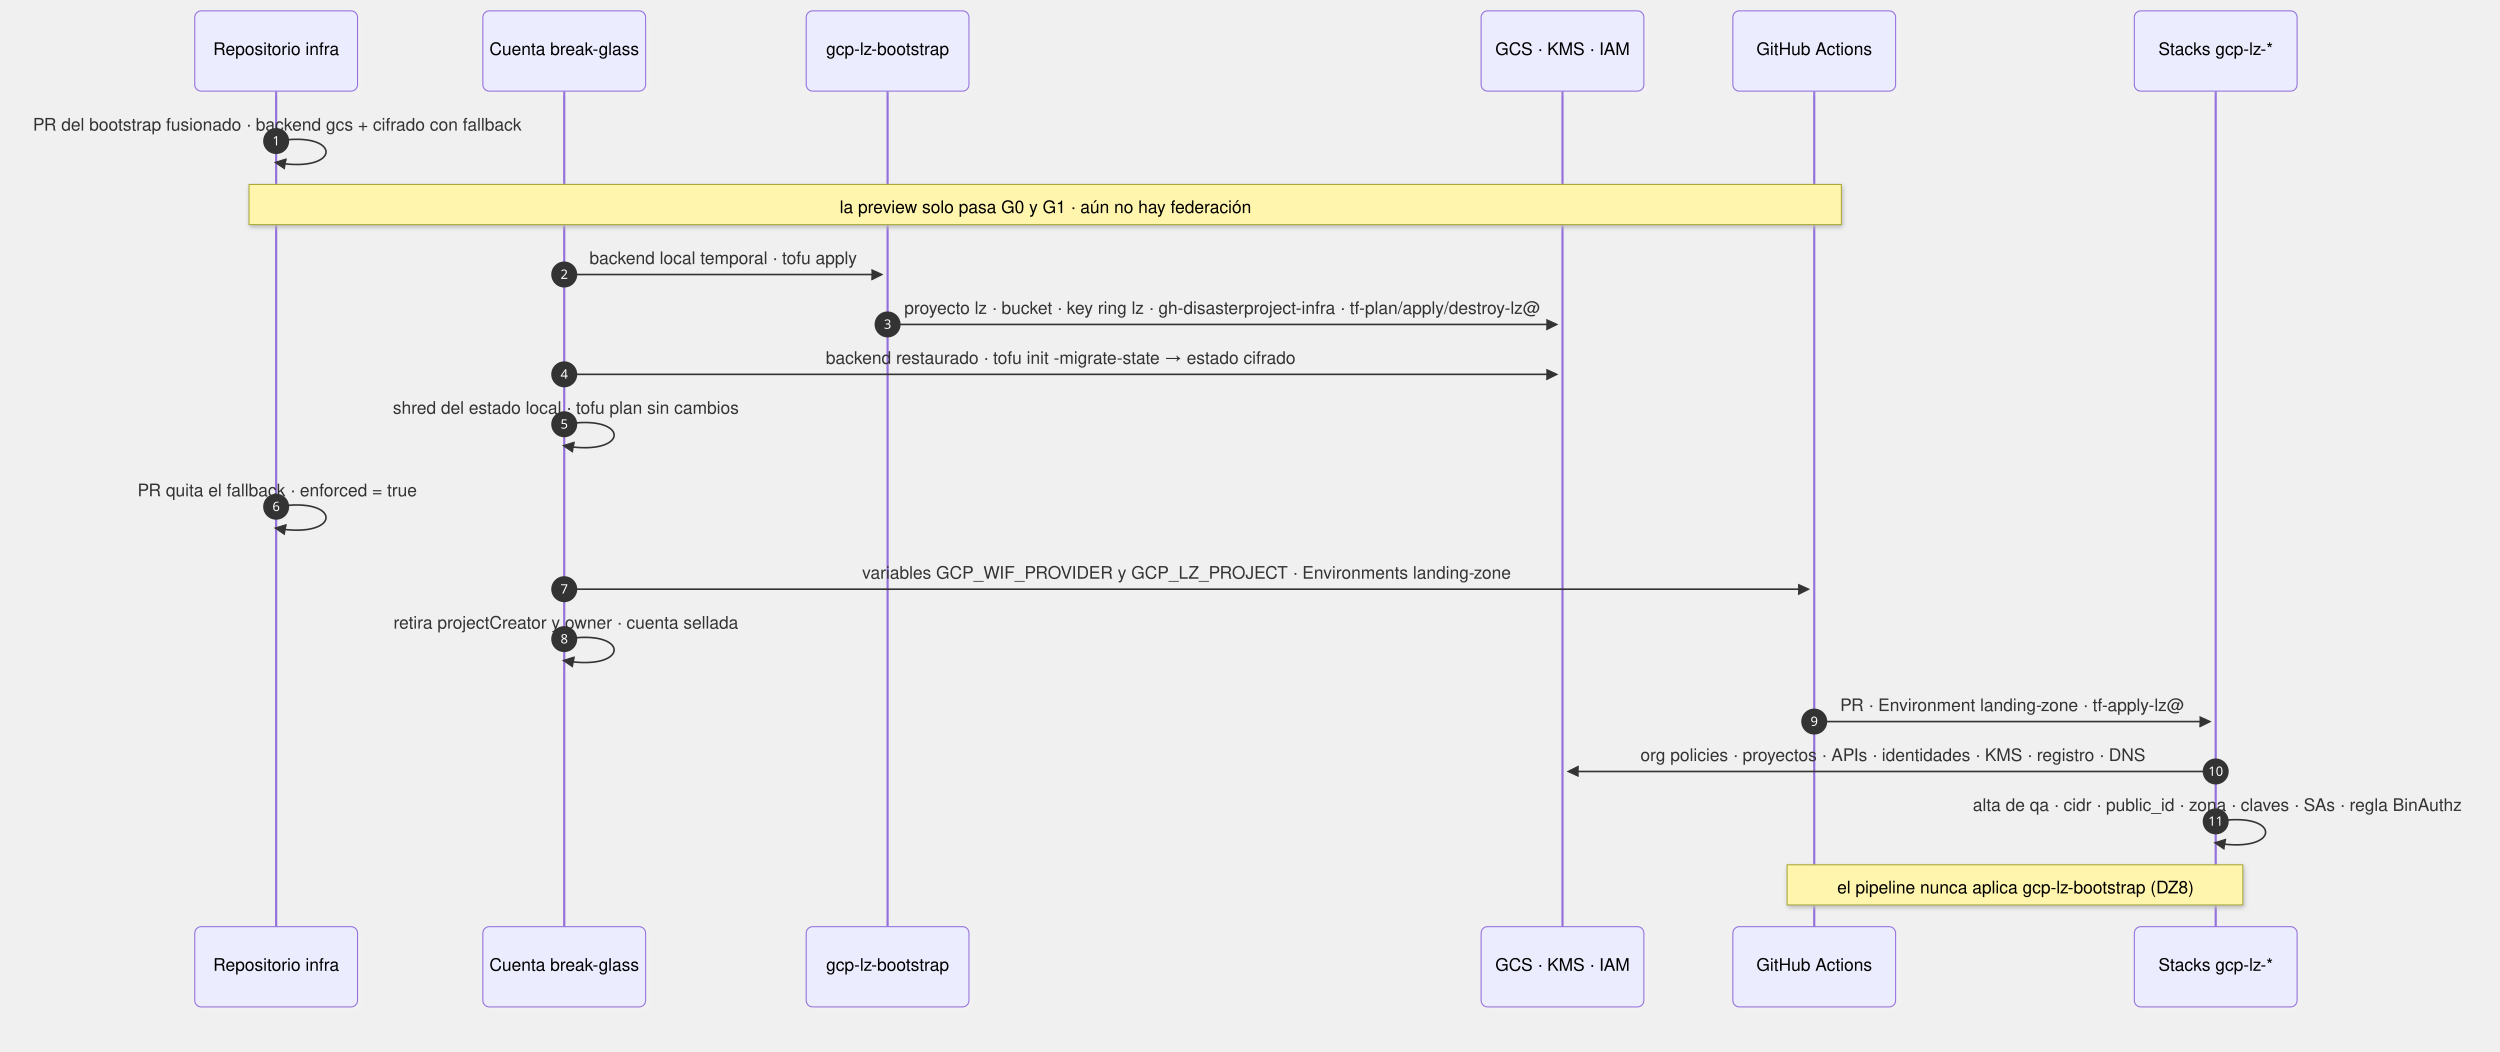
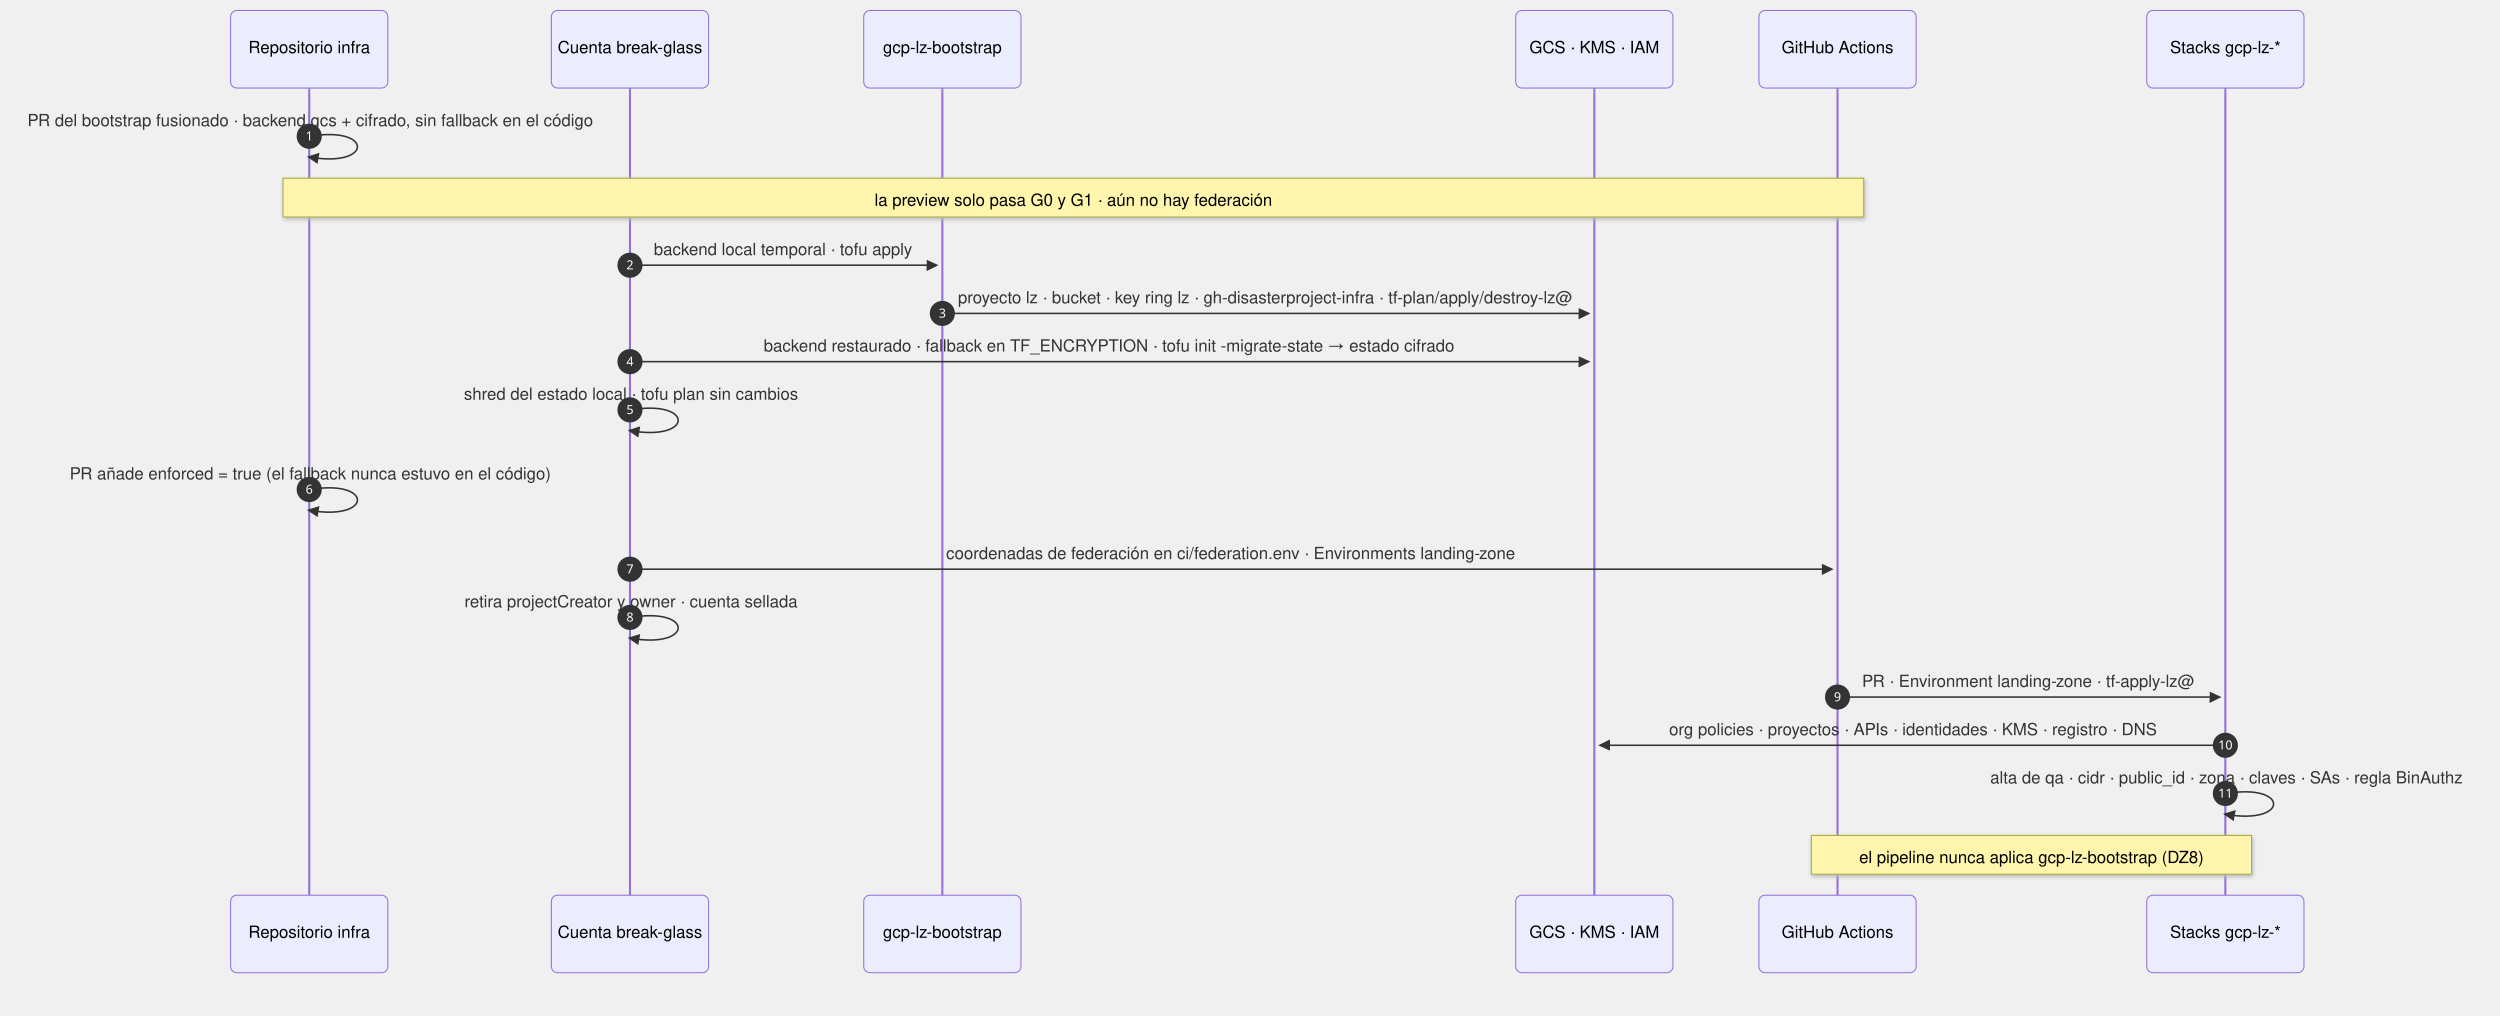
- <svg xmlns="http://www.w3.org/2000/svg" id="my-svg" width="100%" style="max-width: 2304px; background-color: white;" viewBox="-179.5 -10 2304 969" role="graphics-document document" aria-roledescription="sequence">
-   <g>
-     <rect x="1787.5" y="844" fill="#eaeaea" stroke="#666" width="150" height="74" name="L" rx="6" ry="6" class="actor actor-bottom" data-look="neo" filter="url(#my-svg-drop-shadow)" />
-     <text x="1862.5" y="881" dominant-baseline="central" alignment-baseline="central" class="actor actor-box" style="text-anchor: middle; font-size: 16px; font-weight: 400;">
-       <tspan x="1862.5" dy="0">Stacks gcp-lz-*</tspan>
-     </text>
-   </g>
-   <g>
-     <rect x="1417.5" y="844" fill="#eaeaea" stroke="#666" width="150" height="74" name="CI" rx="6" ry="6" class="actor actor-bottom" data-look="neo" filter="url(#my-svg-drop-shadow)" />
-     <text x="1492.5" y="881" dominant-baseline="central" alignment-baseline="central" class="actor actor-box" style="text-anchor: middle; font-size: 16px; font-weight: 400;">
-       <tspan x="1492.5" dy="0">GitHub Actions</tspan>
-     </text>
-   </g>
-   <g>
-     <rect x="1185.5" y="844" fill="#eaeaea" stroke="#666" width="150" height="74" name="G" rx="6" ry="6" class="actor actor-bottom" data-look="neo" filter="url(#my-svg-drop-shadow)" />
-     <text x="1260.5" y="881" dominant-baseline="central" alignment-baseline="central" class="actor actor-box" style="text-anchor: middle; font-size: 16px; font-weight: 400;">
-       <tspan x="1260.5" dy="0">GCS · KMS · IAM</tspan>
-     </text>
-   </g>
-   <g>
-     <rect x="563.5" y="844" fill="#eaeaea" stroke="#666" width="150" height="74" name="B" rx="6" ry="6" class="actor actor-bottom" data-look="neo" filter="url(#my-svg-drop-shadow)" />
-     <text x="638.5" y="881" dominant-baseline="central" alignment-baseline="central" class="actor actor-box" style="text-anchor: middle; font-size: 16px; font-weight: 400;">
-       <tspan x="638.5" dy="0">gcp-lz-bootstrap</tspan>
-     </text>
-   </g>
-   <g>
-     <rect x="265.5" y="844" fill="#eaeaea" stroke="#666" width="150" height="74" name="P" rx="6" ry="6" class="actor actor-bottom" data-look="neo" filter="url(#my-svg-drop-shadow)" />
-     <text x="340.5" y="881" dominant-baseline="central" alignment-baseline="central" class="actor actor-box" style="text-anchor: middle; font-size: 16px; font-weight: 400;">
-       <tspan x="340.5" dy="0">Cuenta break-glass</tspan>
+ <svg xmlns="http://www.w3.org/2000/svg" id="my-svg" width="100%" style="max-width: 2385px; background-color: white;" viewBox="-220 -10 2385 969" role="graphics-document document" aria-roledescription="sequence">
+   <g>
+     <rect x="1828" y="844" fill="#eaeaea" stroke="#666" width="150" height="74" name="L" rx="6" ry="6" class="actor actor-bottom" data-look="neo" filter="url(#my-svg-drop-shadow)" />
+     <text x="1903" y="881" dominant-baseline="central" alignment-baseline="central" class="actor actor-box" style="text-anchor: middle; font-size: 16px; font-weight: 400;">
+       <tspan x="1903" dy="0">Stacks gcp-lz-*</tspan>
+     </text>
+   </g>
+   <g>
+     <rect x="1458" y="844" fill="#eaeaea" stroke="#666" width="150" height="74" name="CI" rx="6" ry="6" class="actor actor-bottom" data-look="neo" filter="url(#my-svg-drop-shadow)" />
+     <text x="1533" y="881" dominant-baseline="central" alignment-baseline="central" class="actor actor-box" style="text-anchor: middle; font-size: 16px; font-weight: 400;">
+       <tspan x="1533" dy="0">GitHub Actions</tspan>
+     </text>
+   </g>
+   <g>
+     <rect x="1226" y="844" fill="#eaeaea" stroke="#666" width="150" height="74" name="G" rx="6" ry="6" class="actor actor-bottom" data-look="neo" filter="url(#my-svg-drop-shadow)" />
+     <text x="1301" y="881" dominant-baseline="central" alignment-baseline="central" class="actor actor-box" style="text-anchor: middle; font-size: 16px; font-weight: 400;">
+       <tspan x="1301" dy="0">GCS · KMS · IAM</tspan>
+     </text>
+   </g>
+   <g>
+     <rect x="604" y="844" fill="#eaeaea" stroke="#666" width="150" height="74" name="B" rx="6" ry="6" class="actor actor-bottom" data-look="neo" filter="url(#my-svg-drop-shadow)" />
+     <text x="679" y="881" dominant-baseline="central" alignment-baseline="central" class="actor actor-box" style="text-anchor: middle; font-size: 16px; font-weight: 400;">
+       <tspan x="679" dy="0">gcp-lz-bootstrap</tspan>
+     </text>
+   </g>
+   <g>
+     <rect x="306" y="844" fill="#eaeaea" stroke="#666" width="150" height="74" name="P" rx="6" ry="6" class="actor actor-bottom" data-look="neo" filter="url(#my-svg-drop-shadow)" />
+     <text x="381" y="881" dominant-baseline="central" alignment-baseline="central" class="actor actor-box" style="text-anchor: middle; font-size: 16px; font-weight: 400;">
+       <tspan x="381" dy="0">Cuenta break-glass</tspan>
    </text>
  </g>
  <g>
    <rect x="0" y="844" fill="#eaeaea" stroke="#666" width="150" height="74" name="R" rx="6" ry="6" class="actor actor-bottom" data-look="neo" filter="url(#my-svg-drop-shadow)" />
    <text x="75" y="881" dominant-baseline="central" alignment-baseline="central" class="actor actor-box" style="text-anchor: middle; font-size: 16px; font-weight: 400;">
      <tspan x="75" dy="0">Repositorio infra</tspan>
    </text>
  </g>
  <g>
-     <line id="actor5" x1="1862.5" y1="74" x2="1862.5" y2="844" class="actor-line 200" stroke-width="0.5px" stroke="#999" name="L" data-et="life-line" data-id="L" />
+     <line id="actor5" x1="1903" y1="74" x2="1903" y2="844" class="actor-line 200" stroke-width="0.5px" stroke="#999" name="L" data-et="life-line" data-id="L" />
    <g id="root-5" data-look="neo" data-et="participant" data-type="participant" data-id="L">
-       <rect x="1787.5" y="0" fill="#eaeaea" stroke="#666" width="150" height="74" name="L" rx="6" ry="6" class="actor actor-top" data-look="neo" filter="url(#my-svg-drop-shadow)" />
-       <text x="1862.5" y="37" dominant-baseline="central" alignment-baseline="central" class="actor actor-box" style="text-anchor: middle; font-size: 16px; font-weight: 400;">
-         <tspan x="1862.5" dy="0">Stacks gcp-lz-*</tspan>
-       </text>
-     </g>
-   </g>
-   <g>
-     <line id="actor4" x1="1492.5" y1="74" x2="1492.5" y2="844" class="actor-line 200" stroke-width="0.5px" stroke="#999" name="CI" data-et="life-line" data-id="CI" />
+       <rect x="1828" y="0" fill="#eaeaea" stroke="#666" width="150" height="74" name="L" rx="6" ry="6" class="actor actor-top" data-look="neo" filter="url(#my-svg-drop-shadow)" />
+       <text x="1903" y="37" dominant-baseline="central" alignment-baseline="central" class="actor actor-box" style="text-anchor: middle; font-size: 16px; font-weight: 400;">
+         <tspan x="1903" dy="0">Stacks gcp-lz-*</tspan>
+       </text>
+     </g>
+   </g>
+   <g>
+     <line id="actor4" x1="1533" y1="74" x2="1533" y2="844" class="actor-line 200" stroke-width="0.5px" stroke="#999" name="CI" data-et="life-line" data-id="CI" />
    <g id="root-4" data-look="neo" data-et="participant" data-type="participant" data-id="CI">
-       <rect x="1417.5" y="0" fill="#eaeaea" stroke="#666" width="150" height="74" name="CI" rx="6" ry="6" class="actor actor-top" data-look="neo" filter="url(#my-svg-drop-shadow)" />
-       <text x="1492.5" y="37" dominant-baseline="central" alignment-baseline="central" class="actor actor-box" style="text-anchor: middle; font-size: 16px; font-weight: 400;">
-         <tspan x="1492.5" dy="0">GitHub Actions</tspan>
-       </text>
-     </g>
-   </g>
-   <g>
-     <line id="actor3" x1="1260.5" y1="74" x2="1260.5" y2="844" class="actor-line 200" stroke-width="0.5px" stroke="#999" name="G" data-et="life-line" data-id="G" />
+       <rect x="1458" y="0" fill="#eaeaea" stroke="#666" width="150" height="74" name="CI" rx="6" ry="6" class="actor actor-top" data-look="neo" filter="url(#my-svg-drop-shadow)" />
+       <text x="1533" y="37" dominant-baseline="central" alignment-baseline="central" class="actor actor-box" style="text-anchor: middle; font-size: 16px; font-weight: 400;">
+         <tspan x="1533" dy="0">GitHub Actions</tspan>
+       </text>
+     </g>
+   </g>
+   <g>
+     <line id="actor3" x1="1301" y1="74" x2="1301" y2="844" class="actor-line 200" stroke-width="0.5px" stroke="#999" name="G" data-et="life-line" data-id="G" />
    <g id="root-3" data-look="neo" data-et="participant" data-type="participant" data-id="G">
-       <rect x="1185.5" y="0" fill="#eaeaea" stroke="#666" width="150" height="74" name="G" rx="6" ry="6" class="actor actor-top" data-look="neo" filter="url(#my-svg-drop-shadow)" />
-       <text x="1260.5" y="37" dominant-baseline="central" alignment-baseline="central" class="actor actor-box" style="text-anchor: middle; font-size: 16px; font-weight: 400;">
-         <tspan x="1260.5" dy="0">GCS · KMS · IAM</tspan>
-       </text>
-     </g>
-   </g>
-   <g>
-     <line id="actor2" x1="638.5" y1="74" x2="638.5" y2="844" class="actor-line 200" stroke-width="0.5px" stroke="#999" name="B" data-et="life-line" data-id="B" />
+       <rect x="1226" y="0" fill="#eaeaea" stroke="#666" width="150" height="74" name="G" rx="6" ry="6" class="actor actor-top" data-look="neo" filter="url(#my-svg-drop-shadow)" />
+       <text x="1301" y="37" dominant-baseline="central" alignment-baseline="central" class="actor actor-box" style="text-anchor: middle; font-size: 16px; font-weight: 400;">
+         <tspan x="1301" dy="0">GCS · KMS · IAM</tspan>
+       </text>
+     </g>
+   </g>
+   <g>
+     <line id="actor2" x1="679" y1="74" x2="679" y2="844" class="actor-line 200" stroke-width="0.5px" stroke="#999" name="B" data-et="life-line" data-id="B" />
    <g id="root-2" data-look="neo" data-et="participant" data-type="participant" data-id="B">
-       <rect x="563.5" y="0" fill="#eaeaea" stroke="#666" width="150" height="74" name="B" rx="6" ry="6" class="actor actor-top" data-look="neo" filter="url(#my-svg-drop-shadow)" />
-       <text x="638.5" y="37" dominant-baseline="central" alignment-baseline="central" class="actor actor-box" style="text-anchor: middle; font-size: 16px; font-weight: 400;">
-         <tspan x="638.5" dy="0">gcp-lz-bootstrap</tspan>
-       </text>
-     </g>
-   </g>
-   <g>
-     <line id="actor1" x1="340.5" y1="74" x2="340.5" y2="844" class="actor-line 200" stroke-width="0.5px" stroke="#999" name="P" data-et="life-line" data-id="P" />
+       <rect x="604" y="0" fill="#eaeaea" stroke="#666" width="150" height="74" name="B" rx="6" ry="6" class="actor actor-top" data-look="neo" filter="url(#my-svg-drop-shadow)" />
+       <text x="679" y="37" dominant-baseline="central" alignment-baseline="central" class="actor actor-box" style="text-anchor: middle; font-size: 16px; font-weight: 400;">
+         <tspan x="679" dy="0">gcp-lz-bootstrap</tspan>
+       </text>
+     </g>
+   </g>
+   <g>
+     <line id="actor1" x1="381" y1="74" x2="381" y2="844" class="actor-line 200" stroke-width="0.5px" stroke="#999" name="P" data-et="life-line" data-id="P" />
    <g id="root-1" data-look="neo" data-et="participant" data-type="participant" data-id="P">
-       <rect x="265.5" y="0" fill="#eaeaea" stroke="#666" width="150" height="74" name="P" rx="6" ry="6" class="actor actor-top" data-look="neo" filter="url(#my-svg-drop-shadow)" />
-       <text x="340.5" y="37" dominant-baseline="central" alignment-baseline="central" class="actor actor-box" style="text-anchor: middle; font-size: 16px; font-weight: 400;">
-         <tspan x="340.5" dy="0">Cuenta break-glass</tspan>
+       <rect x="306" y="0" fill="#eaeaea" stroke="#666" width="150" height="74" name="P" rx="6" ry="6" class="actor actor-top" data-look="neo" filter="url(#my-svg-drop-shadow)" />
+       <text x="381" y="37" dominant-baseline="central" alignment-baseline="central" class="actor actor-box" style="text-anchor: middle; font-size: 16px; font-weight: 400;">
+         <tspan x="381" dy="0">Cuenta break-glass</tspan>
      </text>
    </g>
  </g>
  <g>
    <line id="actor0" x1="75" y1="74" x2="75" y2="844" class="actor-line 200" stroke-width="0.5px" stroke="#999" name="R" data-et="life-line" data-id="R" />
    <g id="root-0" data-look="neo" data-et="participant" data-type="participant" data-id="R">
      <rect x="0" y="0" fill="#eaeaea" stroke="#666" width="150" height="74" name="R" rx="6" ry="6" class="actor actor-top" data-look="neo" filter="url(#my-svg-drop-shadow)" />
      <text x="75" y="37" dominant-baseline="central" alignment-baseline="central" class="actor actor-box" style="text-anchor: middle; font-size: 16px; font-weight: 400;">
        <tspan x="75" dy="0">Repositorio infra</tspan>
      </text>
    </g>
  </g>
  <style>#my-svg{font-family:Helvetica,Arial,sans-serif;font-size:16px;fill:#333;}@keyframes edge-animation-frame{from{stroke-dashoffset:0;}}@keyframes dash{to{stroke-dashoffset:0;}}#my-svg .edge-animation-slow{stroke-dasharray:9,5!important;stroke-dashoffset:900;animation:dash 50s linear infinite;stroke-linecap:round;}#my-svg .edge-animation-fast{stroke-dasharray:9,5!important;stroke-dashoffset:900;animation:dash 20s linear infinite;stroke-linecap:round;}#my-svg .error-icon{fill:#552222;}#my-svg .error-text{fill:#552222;stroke:#552222;}#my-svg .edge-thickness-normal{stroke-width:1px;}#my-svg .edge-thickness-thick{stroke-width:3.5px;}#my-svg .edge-pattern-solid{stroke-dasharray:0;}#my-svg .edge-thickness-invisible{stroke-width:0;fill:none;}#my-svg .edge-pattern-dashed{stroke-dasharray:3;}#my-svg .edge-pattern-dotted{stroke-dasharray:2;}#my-svg .marker{fill:#333333;stroke:#333333;}#my-svg .marker.cross{stroke:#333333;}#my-svg svg{font-family:Helvetica,Arial,sans-serif;font-size:16px;}#my-svg p{margin:0;}#my-svg .actor{stroke:#9370DB;fill:#ECECFF;stroke-width:1;}#my-svg rect.actor.outer-path[data-look="neo"]{filter:drop-shadow(1px 2px 2px rgba(185, 185, 185, 1));}#my-svg rect.note[data-look="neo"]{stroke:#aaaa33;fill:#fff5ad;filter:drop-shadow(1px 2px 2px rgba(185, 185, 185, 1));}#my-svg text.actor&gt;tspan{fill:black;stroke:none;}#my-svg .actor-line{stroke:#9370DB;}#my-svg .innerArc{stroke-width:1.5;stroke-dasharray:none;}#my-svg .messageLine0{stroke-width:1.5;stroke-dasharray:none;stroke:#333;}#my-svg .messageLine1{stroke-width:1.5;stroke-dasharray:2,2;stroke:#333;}#my-svg [id$="-arrowhead"] path{fill:#333;stroke:#333;}#my-svg .sequenceNumber{fill:white;}#my-svg [id$="-sequencenumber"]{fill:#333;}#my-svg [id$="-crosshead"] path{fill:#333;stroke:#333;}#my-svg .messageText{fill:#333;stroke:none;}#my-svg .labelBox{stroke:#9370DB;fill:#ECECFF;filter:drop-shadow(1px 2px 2px rgba(185, 185, 185, 1));}#my-svg .labelText,#my-svg .labelText&gt;tspan{fill:black;stroke:none;}#my-svg .loopText,#my-svg .loopText&gt;tspan{fill:black;stroke:none;}#my-svg .sectionTitle,#my-svg .sectionTitle&gt;tspan{fill:black;stroke:none;}#my-svg .loopLine{stroke-width:2px;stroke-dasharray:2,2;stroke:#9370DB;fill:#9370DB;}#my-svg .note{stroke:#aaaa33;fill:#fff5ad;}#my-svg .noteText,#my-svg .noteText&gt;tspan{fill:black;stroke:none;}#my-svg .activation0{fill:#f4f4f4;stroke:#666;}#my-svg .activation1{fill:#f4f4f4;stroke:#666;}#my-svg .activation2{fill:#f4f4f4;stroke:#666;}#my-svg .actorPopupMenu{position:absolute;}#my-svg .actorPopupMenuPanel{position:absolute;fill:#ECECFF;box-shadow:0px 8px 16px 0px rgba(0,0,0,0.2);filter:drop-shadow(3px 5px 2px rgb(0 0 0 / 0.4));}#my-svg .actor-man circle,#my-svg line{fill:#ECECFF;stroke-width:2px;}#my-svg g rect.rect{filter:drop-shadow(1px 2px 2px rgba(185, 185, 185, 1));stroke:#9370DB;}#my-svg .node .neo-node{stroke:#9370DB;}#my-svg [data-look="neo"].node rect,#my-svg [data-look="neo"].cluster rect,#my-svg [data-look="neo"].node polygon{stroke:#9370DB;filter:drop-shadow(1px 2px 2px rgba(185, 185, 185, 1));}#my-svg [data-look="neo"].swimlane.cluster rect{filter:none;}#my-svg [data-look="neo"].node path{stroke:#9370DB;stroke-width:1px;}#my-svg [data-look="neo"].node .outer-path{filter:drop-shadow(1px 2px 2px rgba(185, 185, 185, 1));}#my-svg [data-look="neo"].node .neo-line path{stroke:#9370DB;filter:none;}#my-svg [data-look="neo"].node circle{stroke:#9370DB;filter:drop-shadow(1px 2px 2px rgba(185, 185, 185, 1));}#my-svg [data-look="neo"].node circle .state-start{fill:#000000;}#my-svg [data-look="neo"].icon-shape .icon{fill:#9370DB;filter:drop-shadow(1px 2px 2px rgba(185, 185, 185, 1));}#my-svg [data-look="neo"].icon-shape .icon-neo path{stroke:#9370DB;filter:drop-shadow(1px 2px 2px rgba(185, 185, 185, 1));}#my-svg :root{--mermaid-font-family:"trebuchet ms",verdana,arial,sans-serif;}</style>
  <g />
  <defs>
    <symbol id="my-svg-computer" width="24" height="24">
      <path transform="scale(.5)" d="M2 2v13h20v-13h-20zm18 11h-16v-9h16v9zm-10.228 6l.466-1h3.524l.467 1h-4.457zm14.228 3h-24l2-6h2.104l-1.33 4h18.45l-1.297-4h2.073l2 6zm-5-10h-14v-7h14v7z" />
    </symbol>
  </defs>
  <defs>
    <symbol id="my-svg-database" fill-rule="evenodd" clip-rule="evenodd">
      <path transform="scale(.5)" d="M12.258.001l.256.004.255.005.253.008.251.01.249.012.247.015.246.016.242.019.241.02.239.023.236.024.233.027.231.028.229.031.225.032.223.034.22.036.217.038.214.04.211.041.208.043.205.045.201.046.198.048.194.05.191.051.187.053.183.054.18.056.175.057.172.059.168.06.163.061.16.063.155.064.15.066.074.033.073.033.071.034.07.034.069.035.068.035.067.035.066.035.064.036.064.036.062.036.06.036.06.037.058.037.058.037.055.038.055.038.053.038.052.038.051.039.05.039.048.039.047.039.045.04.044.04.043.04.041.04.04.041.039.041.037.041.036.041.034.041.033.042.032.042.03.042.029.042.027.042.026.043.024.043.023.043.021.043.02.043.018.044.017.043.015.044.013.044.012.044.011.045.009.044.007.045.006.045.004.045.002.045.001.045v17l-.001.045-.002.045-.004.045-.006.045-.007.045-.009.044-.011.045-.012.044-.013.044-.015.044-.017.043-.018.044-.02.043-.021.043-.023.043-.024.043-.026.043-.027.042-.029.042-.03.042-.032.042-.033.042-.034.041-.036.041-.037.041-.039.041-.04.041-.041.04-.043.04-.044.04-.045.04-.047.039-.048.039-.05.039-.051.039-.052.038-.053.038-.055.038-.055.038-.058.037-.058.037-.06.037-.06.036-.062.036-.064.036-.064.036-.066.035-.067.035-.068.035-.069.035-.07.034-.071.034-.073.033-.074.033-.15.066-.155.064-.16.063-.163.061-.168.06-.172.059-.175.057-.18.056-.183.054-.187.053-.191.051-.194.05-.198.048-.201.046-.205.045-.208.043-.211.041-.214.04-.217.038-.22.036-.223.034-.225.032-.229.031-.231.028-.233.027-.236.024-.239.023-.241.02-.242.019-.246.016-.247.015-.249.012-.251.01-.253.008-.255.005-.256.004-.258.001-.258-.001-.256-.004-.255-.005-.253-.008-.251-.01-.249-.012-.247-.015-.245-.016-.243-.019-.241-.02-.238-.023-.236-.024-.234-.027-.231-.028-.228-.031-.226-.032-.223-.034-.22-.036-.217-.038-.214-.04-.211-.041-.208-.043-.204-.045-.201-.046-.198-.048-.195-.05-.19-.051-.187-.053-.184-.054-.179-.056-.176-.057-.172-.059-.167-.06-.164-.061-.159-.063-.155-.064-.151-.066-.074-.033-.072-.033-.072-.034-.07-.034-.069-.035-.068-.035-.067-.035-.066-.035-.064-.036-.063-.036-.062-.036-.061-.036-.06-.037-.058-.037-.057-.037-.056-.038-.055-.038-.053-.038-.052-.038-.051-.039-.049-.039-.049-.039-.046-.039-.046-.04-.044-.04-.043-.04-.041-.04-.04-.041-.039-.041-.037-.041-.036-.041-.034-.041-.033-.042-.032-.042-.03-.042-.029-.042-.027-.042-.026-.043-.024-.043-.023-.043-.021-.043-.02-.043-.018-.044-.017-.043-.015-.044-.013-.044-.012-.044-.011-.045-.009-.044-.007-.045-.006-.045-.004-.045-.002-.045-.001-.045v-17l.001-.045.002-.045.004-.045.006-.045.007-.045.009-.044.011-.045.012-.044.013-.044.015-.044.017-.043.018-.044.02-.043.021-.043.023-.043.024-.043.026-.043.027-.042.029-.042.03-.042.032-.042.033-.042.034-.041.036-.041.037-.041.039-.041.04-.041.041-.04.043-.04.044-.04.046-.04.046-.039.049-.039.049-.039.051-.039.052-.038.053-.038.055-.038.056-.038.057-.037.058-.037.06-.037.061-.036.062-.036.063-.036.064-.036.066-.035.067-.035.068-.035.069-.035.07-.034.072-.034.072-.033.074-.033.151-.066.155-.064.159-.063.164-.061.167-.06.172-.059.176-.057.179-.056.184-.054.187-.053.19-.051.195-.05.198-.048.201-.046.204-.045.208-.043.211-.041.214-.04.217-.038.22-.036.223-.034.226-.032.228-.031.231-.028.234-.027.236-.024.238-.023.241-.02.243-.019.245-.016.247-.015.249-.012.251-.01.253-.008.255-.005.256-.004.258-.001.258.001zm-9.258 20.499v.01l.001.021.003.021.004.022.005.021.006.022.007.022.009.023.01.022.011.023.012.023.013.023.015.023.016.024.017.023.018.024.019.024.021.024.022.025.023.024.024.025.052.049.056.05.061.051.066.051.07.051.075.051.079.052.084.052.088.052.092.052.097.052.102.051.105.052.11.052.114.051.119.051.123.051.127.05.131.05.135.05.139.048.144.049.147.047.152.047.155.047.16.045.163.045.167.043.171.043.176.041.178.041.183.039.187.039.19.037.194.035.197.035.202.033.204.031.209.03.212.029.216.027.219.025.222.024.226.021.23.02.233.018.236.016.24.015.243.012.246.01.249.008.253.005.256.004.259.001.26-.001.257-.004.254-.005.25-.008.247-.011.244-.012.241-.014.237-.016.233-.018.231-.021.226-.021.224-.024.22-.026.216-.027.212-.028.21-.031.205-.031.202-.034.198-.034.194-.036.191-.037.187-.039.183-.04.179-.04.175-.042.172-.043.168-.044.163-.045.16-.046.155-.046.152-.047.148-.048.143-.049.139-.049.136-.05.131-.05.126-.05.123-.051.118-.052.114-.051.11-.052.106-.052.101-.052.096-.052.092-.052.088-.053.083-.051.079-.052.074-.052.07-.051.065-.051.06-.051.056-.05.051-.05.023-.024.023-.025.021-.024.02-.024.019-.024.018-.024.017-.024.015-.023.014-.024.013-.023.012-.023.01-.023.01-.022.008-.022.006-.022.006-.022.004-.022.004-.021.001-.021.001-.021v-4.127l-.077.055-.08.053-.083.054-.085.053-.087.052-.09.052-.093.051-.095.05-.097.05-.1.049-.102.049-.105.048-.106.047-.109.047-.111.046-.114.045-.115.045-.118.044-.12.043-.122.042-.124.042-.126.041-.128.04-.13.04-.132.038-.134.038-.135.037-.138.037-.139.035-.142.035-.143.034-.144.033-.147.032-.148.031-.15.03-.151.03-.153.029-.154.027-.156.027-.158.026-.159.025-.161.024-.162.023-.163.022-.165.021-.166.02-.167.019-.169.018-.169.017-.171.016-.173.015-.173.014-.175.013-.175.012-.177.011-.178.01-.179.008-.179.008-.181.006-.182.005-.182.004-.184.003-.184.002h-.37l-.184-.002-.184-.003-.182-.004-.182-.005-.181-.006-.179-.008-.179-.008-.178-.01-.176-.011-.176-.012-.175-.013-.173-.014-.172-.015-.171-.016-.17-.017-.169-.018-.167-.019-.166-.02-.165-.021-.163-.022-.162-.023-.161-.024-.159-.025-.157-.026-.156-.027-.155-.027-.153-.029-.151-.03-.15-.03-.148-.031-.146-.032-.145-.033-.143-.034-.141-.035-.14-.035-.137-.037-.136-.037-.134-.038-.132-.038-.13-.04-.128-.04-.126-.041-.124-.042-.122-.042-.12-.044-.117-.043-.116-.045-.113-.045-.112-.046-.109-.047-.106-.047-.105-.048-.102-.049-.1-.049-.097-.05-.095-.05-.093-.052-.09-.051-.087-.052-.085-.053-.083-.054-.08-.054-.077-.054v4.127zm0-5.654v.011l.001.021.003.021.004.021.005.022.006.022.007.022.009.022.01.022.011.023.012.023.013.023.015.024.016.023.017.024.018.024.019.024.021.024.022.024.023.025.024.024.052.05.056.05.061.05.066.051.07.051.075.052.079.051.084.052.088.052.092.052.097.052.102.052.105.052.11.051.114.051.119.052.123.05.127.051.131.05.135.049.139.049.144.048.147.048.152.047.155.046.16.045.163.045.167.044.171.042.176.042.178.04.183.04.187.038.19.037.194.036.197.034.202.033.204.032.209.03.212.028.216.027.219.025.222.024.226.022.23.02.233.018.236.016.24.014.243.012.246.01.249.008.253.006.256.003.259.001.26-.001.257-.003.254-.006.25-.008.247-.01.244-.012.241-.015.237-.016.233-.018.231-.02.226-.022.224-.024.22-.025.216-.027.212-.029.21-.03.205-.032.202-.033.198-.035.194-.036.191-.037.187-.039.183-.039.179-.041.175-.042.172-.043.168-.044.163-.045.16-.045.155-.047.152-.047.148-.048.143-.048.139-.05.136-.049.131-.05.126-.051.123-.051.118-.051.114-.052.11-.052.106-.052.101-.052.096-.052.092-.052.088-.052.083-.052.079-.052.074-.051.07-.052.065-.051.06-.05.056-.051.051-.049.023-.025.023-.024.021-.025.02-.024.019-.024.018-.024.017-.024.015-.023.014-.023.013-.024.012-.022.01-.023.01-.023.008-.022.006-.022.006-.022.004-.021.004-.022.001-.021.001-.021v-4.139l-.077.054-.08.054-.083.054-.085.052-.087.053-.09.051-.093.051-.095.051-.097.05-.1.049-.102.049-.105.048-.106.047-.109.047-.111.046-.114.045-.115.044-.118.044-.12.044-.122.042-.124.042-.126.041-.128.04-.13.039-.132.039-.134.038-.135.037-.138.036-.139.036-.142.035-.143.033-.144.033-.147.033-.148.031-.15.03-.151.03-.153.028-.154.028-.156.027-.158.026-.159.025-.161.024-.162.023-.163.022-.165.021-.166.02-.167.019-.169.018-.169.017-.171.016-.173.015-.173.014-.175.013-.175.012-.177.011-.178.009-.179.009-.179.007-.181.007-.182.005-.182.004-.184.003-.184.002h-.37l-.184-.002-.184-.003-.182-.004-.182-.005-.181-.007-.179-.007-.179-.009-.178-.009-.176-.011-.176-.012-.175-.013-.173-.014-.172-.015-.171-.016-.17-.017-.169-.018-.167-.019-.166-.02-.165-.021-.163-.022-.162-.023-.161-.024-.159-.025-.157-.026-.156-.027-.155-.028-.153-.028-.151-.03-.15-.03-.148-.031-.146-.033-.145-.033-.143-.033-.141-.035-.14-.036-.137-.036-.136-.037-.134-.038-.132-.039-.13-.039-.128-.04-.126-.041-.124-.042-.122-.043-.12-.043-.117-.044-.116-.044-.113-.046-.112-.046-.109-.046-.106-.047-.105-.048-.102-.049-.1-.049-.097-.05-.095-.051-.093-.051-.09-.051-.087-.053-.085-.052-.083-.054-.08-.054-.077-.054v4.139zm0-5.666v.011l.001.02.003.022.004.021.005.022.006.021.007.022.009.023.01.022.011.023.012.023.013.023.015.023.016.024.017.024.018.023.019.024.021.025.022.024.023.024.024.025.052.05.056.05.061.05.066.051.07.051.075.052.079.051.084.052.088.052.092.052.097.052.102.052.105.051.11.052.114.051.119.051.123.051.127.05.131.05.135.05.139.049.144.048.147.048.152.047.155.046.16.045.163.045.167.043.171.043.176.042.178.04.183.04.187.038.19.037.194.036.197.034.202.033.204.032.209.03.212.028.216.027.219.025.222.024.226.021.23.02.233.018.236.017.24.014.243.012.246.01.249.008.253.006.256.003.259.001.26-.001.257-.003.254-.006.25-.008.247-.01.244-.013.241-.014.237-.016.233-.018.231-.02.226-.022.224-.024.22-.025.216-.027.212-.029.21-.03.205-.032.202-.033.198-.035.194-.036.191-.037.187-.039.183-.039.179-.041.175-.042.172-.043.168-.044.163-.045.16-.045.155-.047.152-.047.148-.048.143-.049.139-.049.136-.049.131-.051.126-.05.123-.051.118-.052.114-.051.11-.052.106-.052.101-.052.096-.052.092-.052.088-.052.083-.052.079-.052.074-.052.07-.051.065-.051.06-.051.056-.05.051-.049.023-.025.023-.025.021-.024.02-.024.019-.024.018-.024.017-.024.015-.023.014-.024.013-.023.012-.023.01-.022.01-.023.008-.022.006-.022.006-.022.004-.022.004-.021.001-.021.001-.021v-4.153l-.077.054-.08.054-.083.053-.085.053-.087.053-.09.051-.093.051-.095.051-.097.05-.1.049-.102.048-.105.048-.106.048-.109.046-.111.046-.114.046-.115.044-.118.044-.12.043-.122.043-.124.042-.126.041-.128.04-.13.039-.132.039-.134.038-.135.037-.138.036-.139.036-.142.034-.143.034-.144.033-.147.032-.148.032-.15.03-.151.03-.153.028-.154.028-.156.027-.158.026-.159.024-.161.024-.162.023-.163.023-.165.021-.166.02-.167.019-.169.018-.169.017-.171.016-.173.015-.173.014-.175.013-.175.012-.177.01-.178.01-.179.009-.179.007-.181.006-.182.006-.182.004-.184.003-.184.001-.185.001-.185-.001-.184-.001-.184-.003-.182-.004-.182-.006-.181-.006-.179-.007-.179-.009-.178-.01-.176-.01-.176-.012-.175-.013-.173-.014-.172-.015-.171-.016-.17-.017-.169-.018-.167-.019-.166-.02-.165-.021-.163-.023-.162-.023-.161-.024-.159-.024-.157-.026-.156-.027-.155-.028-.153-.028-.151-.03-.15-.03-.148-.032-.146-.032-.145-.033-.143-.034-.141-.034-.14-.036-.137-.036-.136-.037-.134-.038-.132-.039-.13-.039-.128-.041-.126-.041-.124-.041-.122-.043-.12-.043-.117-.044-.116-.044-.113-.046-.112-.046-.109-.046-.106-.048-.105-.048-.102-.048-.1-.05-.097-.049-.095-.051-.093-.051-.09-.052-.087-.052-.085-.053-.083-.053-.08-.054-.077-.054v4.153zm8.74-8.179l-.257.004-.254.005-.25.008-.247.011-.244.012-.241.014-.237.016-.233.018-.231.021-.226.022-.224.023-.22.026-.216.027-.212.028-.21.031-.205.032-.202.033-.198.034-.194.036-.191.038-.187.038-.183.04-.179.041-.175.042-.172.043-.168.043-.163.045-.16.046-.155.046-.152.048-.148.048-.143.048-.139.049-.136.05-.131.05-.126.051-.123.051-.118.051-.114.052-.11.052-.106.052-.101.052-.096.052-.092.052-.088.052-.083.052-.079.052-.074.051-.07.052-.065.051-.06.05-.056.05-.051.05-.023.025-.023.024-.021.024-.02.025-.019.024-.018.024-.017.023-.015.024-.014.023-.013.023-.012.023-.01.023-.01.022-.008.022-.006.023-.006.021-.004.022-.004.021-.001.021-.001.021.001.021.001.021.004.021.004.022.006.021.006.023.008.022.01.022.01.023.012.023.013.023.014.023.015.024.017.023.018.024.019.024.02.025.021.024.023.024.023.025.051.05.056.05.06.05.065.051.07.052.074.051.079.052.083.052.088.052.092.052.096.052.101.052.106.052.11.052.114.052.118.051.123.051.126.051.131.05.136.05.139.049.143.048.148.048.152.048.155.046.16.046.163.045.168.043.172.043.175.042.179.041.183.04.187.038.191.038.194.036.198.034.202.033.205.032.21.031.212.028.216.027.22.026.224.023.226.022.231.021.233.018.237.016.241.014.244.012.247.011.25.008.254.005.257.004.26.001.26-.001.257-.004.254-.005.25-.008.247-.011.244-.012.241-.014.237-.016.233-.018.231-.021.226-.022.224-.023.22-.026.216-.027.212-.028.21-.031.205-.032.202-.033.198-.034.194-.036.191-.038.187-.038.183-.04.179-.041.175-.042.172-.043.168-.043.163-.045.16-.046.155-.046.152-.048.148-.048.143-.048.139-.049.136-.05.131-.05.126-.051.123-.051.118-.051.114-.052.11-.052.106-.052.101-.052.096-.052.092-.052.088-.052.083-.052.079-.052.074-.051.07-.052.065-.051.06-.05.056-.05.051-.05.023-.025.023-.024.021-.024.02-.025.019-.024.018-.024.017-.023.015-.024.014-.023.013-.023.012-.023.01-.023.01-.022.008-.022.006-.023.006-.021.004-.022.004-.021.001-.021.001-.021-.001-.021-.001-.021-.004-.021-.004-.022-.006-.021-.006-.023-.008-.022-.01-.022-.01-.023-.012-.023-.013-.023-.014-.023-.015-.024-.017-.023-.018-.024-.019-.024-.02-.025-.021-.024-.023-.024-.023-.025-.051-.05-.056-.05-.06-.05-.065-.051-.07-.052-.074-.051-.079-.052-.083-.052-.088-.052-.092-.052-.096-.052-.101-.052-.106-.052-.11-.052-.114-.052-.118-.051-.123-.051-.126-.051-.131-.05-.136-.05-.139-.049-.143-.048-.148-.048-.152-.048-.155-.046-.16-.046-.163-.045-.168-.043-.172-.043-.175-.042-.179-.041-.183-.04-.187-.038-.191-.038-.194-.036-.198-.034-.202-.033-.205-.032-.21-.031-.212-.028-.216-.027-.22-.026-.224-.023-.226-.022-.231-.021-.233-.018-.237-.016-.241-.014-.244-.012-.247-.011-.25-.008-.254-.005-.257-.004-.26-.001-.26.001z" />
    </symbol>
  </defs>
  <defs>
    <symbol id="my-svg-clock" width="24" height="24">
      <path transform="scale(.5)" d="M12 2c5.514 0 10 4.486 10 10s-4.486 10-10 10-10-4.486-10-10 4.486-10 10-10zm0-2c-6.627 0-12 5.373-12 12s5.373 12 12 12 12-5.373 12-12-5.373-12-12-12zm5.848 12.459c.202.038.202.333.001.372-1.907.361-6.045 1.111-6.547 1.111-.719 0-1.301-.582-1.301-1.301 0-.512.77-5.447 1.125-7.445.034-.192.312-.181.343.014l.985 6.238 5.394 1.011z" />
    </symbol>
  </defs>
  <defs>
    <marker id="my-svg-arrowhead" refX="7.9" refY="5" markerUnits="userSpaceOnUse" markerWidth="12" markerHeight="12" orient="auto-start-reverse">
      <path d="M -1 0 L 10 5 L 0 10 z" />
    </marker>
  </defs>
  <defs>
    <marker id="my-svg-crosshead" markerWidth="15" markerHeight="8" orient="auto" refX="4" refY="4.5">
      <path fill="none" stroke="#000000" stroke-width="1pt" d="M 1,2 L 6,7 M 6,2 L 1,7" style="stroke-dasharray: 0, 0;" />
    </marker>
  </defs>
  <defs>
    <marker id="my-svg-filled-head" refX="15.5" refY="7" markerWidth="20" markerHeight="28" orient="auto">
      <path d="M 18,7 L9,13 L14,7 L9,1 Z" />
    </marker>
  </defs>
  <defs>
    <marker id="my-svg-sequencenumber" refX="15" refY="15" markerWidth="60" markerHeight="40" orient="auto">
      <circle cx="15" cy="15" r="6" />
    </marker>
  </defs>
  <defs>
    <marker id="my-svg-solidTopArrowHead" refX="7.9" refY="7.25" markerUnits="userSpaceOnUse" markerWidth="12" markerHeight="12" orient="auto-start-reverse">
      <path d="M 0 0 L 10 8 L 0 8 z" />
    </marker>
  </defs>
  <defs>
    <marker id="my-svg-solidBottomArrowHead" refX="7.9" refY="0.75" markerUnits="userSpaceOnUse" markerWidth="12" markerHeight="12" orient="auto-start-reverse">
      <path d="M 0 0 L 10 0 L 0 8 z" />
    </marker>
  </defs>
  <defs>
    <marker id="my-svg-stickTopArrowHead" refX="7.5" refY="7" markerUnits="userSpaceOnUse" markerWidth="12" markerHeight="12" orient="auto-start-reverse">
      <path d="M 0 0 L 7 7" stroke="black" stroke-width="1.5" fill="none" />
    </marker>
  </defs>
  <defs>
    <marker id="my-svg-stickBottomArrowHead" refX="7.5" refY="0" markerUnits="userSpaceOnUse" markerWidth="12" markerHeight="12" orient="auto-start-reverse">
      <path d="M 0 7 L 7 0" stroke="black" stroke-width="1.5" fill="none" />
    </marker>
  </defs>
  <defs>
    <filter id="my-svg-drop-shadow" height="130%" width="130%">
      <feDropShadow dx="4" dy="4" stdDeviation="0" flood-opacity="0.06" flood-color="#FFFFFF" />
    </filter>
  </defs>
  <g data-et="note" data-id="i2">
-     <rect x="50" y="160" fill="#EDF2AE" stroke="#666" width="1467.5" height="37" class="note" data-look="neo" />
-     <text x="784" y="165" text-anchor="middle" dominant-baseline="middle" alignment-baseline="middle" class="noteText" dy="1em" style="font-size: 16px; font-weight: 400;">
-       <tspan x="784">la preview solo pasa G0 y G1 · aún no hay federación</tspan>
+     <rect x="50" y="160" fill="#EDF2AE" stroke="#666" width="1508" height="37" class="note" data-look="neo" />
+     <text x="804" y="165" text-anchor="middle" dominant-baseline="middle" alignment-baseline="middle" class="noteText" dy="1em" style="font-size: 16px; font-weight: 400;">
+       <tspan x="804">la preview solo pasa G0 y G1 · aún no hay federación</tspan>
    </text>
  </g>
  <g data-et="note" data-id="i13">
-     <rect x="1467.5" y="787" fill="#EDF2AE" stroke="#666" width="420" height="37" class="note" data-look="neo" />
-     <text x="1678" y="792" text-anchor="middle" dominant-baseline="middle" alignment-baseline="middle" class="noteText" dy="1em" style="font-size: 16px; font-weight: 400;">
-       <tspan x="1678">el pipeline nunca aplica gcp-lz-bootstrap (DZ8)</tspan>
-     </text>
-   </g>
-   <text x="76" y="89" text-anchor="middle" dominant-baseline="middle" alignment-baseline="middle" class="messageText" dy="1em" style="font-size: 16px; font-weight: 400;">PR del bootstrap fusionado · backend gcs + cifrado con fallback</text>
+     <rect x="1508" y="787" fill="#EDF2AE" stroke="#666" width="420" height="37" class="note" data-look="neo" />
+     <text x="1718" y="792" text-anchor="middle" dominant-baseline="middle" alignment-baseline="middle" class="noteText" dy="1em" style="font-size: 16px; font-weight: 400;">
+       <tspan x="1718">el pipeline nunca aplica gcp-lz-bootstrap (DZ8)</tspan>
+     </text>
+   </g>
+   <text x="76" y="89" text-anchor="middle" dominant-baseline="middle" alignment-baseline="middle" class="messageText" dy="1em" style="font-size: 16px; font-weight: 400;">PR del bootstrap fusionado · backend gcs + cifrado, sin fallback en el código</text>
  <path d="M 76,120 C 136,110 136,150 76,140" class="messageLine0" data-et="message" data-id="i1" data-from="R" data-to="R" stroke-width="2" stroke="none" marker-end="url(#my-svg-arrowhead)" x1="82" style="fill: none;" />
  <line x1="75" y1="120" x2="75" y2="120" stroke-width="0" marker-start="url(#my-svg-sequencenumber)" />
  <text x="75" y="124" font-family="sans-serif" font-size="12px" text-anchor="middle" class="sequenceNumber">1</text>
-   <text x="487" y="212" text-anchor="middle" dominant-baseline="middle" alignment-baseline="middle" class="messageText" dy="1em" style="font-size: 16px; font-weight: 400;">backend local temporal · tofu apply</text>
-   <line x1="347.5" y1="243" x2="631.5" y2="243" class="messageLine0" data-et="message" data-id="i3" data-from="P" data-to="B" stroke-width="2" stroke="none" marker-end="url(#my-svg-arrowhead)" style="fill: none;" />
-   <line x1="340.5" y1="243" x2="340.5" y2="243" stroke-width="0" marker-start="url(#my-svg-sequencenumber)" />
-   <text x="340.5" y="247" font-family="sans-serif" font-size="12px" text-anchor="middle" class="sequenceNumber">2</text>
-   <text x="947" y="258" text-anchor="middle" dominant-baseline="middle" alignment-baseline="middle" class="messageText" dy="1em" style="font-size: 16px; font-weight: 400;">proyecto lz · bucket · key ring lz · gh-disasterproject-infra · tf-plan/apply/destroy-lz@</text>
-   <line x1="645.5" y1="289" x2="1253.5" y2="289" class="messageLine0" data-et="message" data-id="i4" data-from="B" data-to="G" stroke-width="2" stroke="none" marker-end="url(#my-svg-arrowhead)" style="fill: none;" />
-   <line x1="638.5" y1="289" x2="638.5" y2="289" stroke-width="0" marker-start="url(#my-svg-sequencenumber)" />
-   <text x="638.5" y="293" font-family="sans-serif" font-size="12px" text-anchor="middle" class="sequenceNumber">3</text>
-   <text x="798" y="304" text-anchor="middle" dominant-baseline="middle" alignment-baseline="middle" class="messageText" dy="1em" style="font-size: 16px; font-weight: 400;">backend restaurado · tofu init -migrate-state → estado cifrado</text>
-   <line x1="347.5" y1="335" x2="1253.5" y2="335" class="messageLine0" data-et="message" data-id="i5" data-from="P" data-to="G" stroke-width="2" stroke="none" marker-end="url(#my-svg-arrowhead)" style="fill: none;" />
-   <line x1="340.5" y1="335" x2="340.5" y2="335" stroke-width="0" marker-start="url(#my-svg-sequencenumber)" />
-   <text x="340.5" y="339" font-family="sans-serif" font-size="12px" text-anchor="middle" class="sequenceNumber">4</text>
-   <text x="342" y="350" text-anchor="middle" dominant-baseline="middle" alignment-baseline="middle" class="messageText" dy="1em" style="font-size: 16px; font-weight: 400;">shred del estado local · tofu plan sin cambios</text>
-   <path d="M 341.5,381 C 401.5,371 401.5,411 341.5,401" class="messageLine0" data-et="message" data-id="i6" data-from="P" data-to="P" stroke-width="2" stroke="none" marker-end="url(#my-svg-arrowhead)" x1="347.5" style="fill: none;" />
-   <line x1="340.5" y1="381" x2="340.5" y2="381" stroke-width="0" marker-start="url(#my-svg-sequencenumber)" />
-   <text x="340.5" y="385" font-family="sans-serif" font-size="12px" text-anchor="middle" class="sequenceNumber">5</text>
-   <text x="76" y="426" text-anchor="middle" dominant-baseline="middle" alignment-baseline="middle" class="messageText" dy="1em" style="font-size: 16px; font-weight: 400;">PR quita el fallback · enforced = true</text>
+   <text x="527" y="212" text-anchor="middle" dominant-baseline="middle" alignment-baseline="middle" class="messageText" dy="1em" style="font-size: 16px; font-weight: 400;">backend local temporal · tofu apply</text>
+   <line x1="388" y1="243" x2="672" y2="243" class="messageLine0" data-et="message" data-id="i3" data-from="P" data-to="B" stroke-width="2" stroke="none" marker-end="url(#my-svg-arrowhead)" style="fill: none;" />
+   <line x1="381" y1="243" x2="381" y2="243" stroke-width="0" marker-start="url(#my-svg-sequencenumber)" />
+   <text x="381" y="247" font-family="sans-serif" font-size="12px" text-anchor="middle" class="sequenceNumber">2</text>
+   <text x="987" y="258" text-anchor="middle" dominant-baseline="middle" alignment-baseline="middle" class="messageText" dy="1em" style="font-size: 16px; font-weight: 400;">proyecto lz · bucket · key ring lz · gh-disasterproject-infra · tf-plan/apply/destroy-lz@</text>
+   <line x1="686" y1="289" x2="1294" y2="289" class="messageLine0" data-et="message" data-id="i4" data-from="B" data-to="G" stroke-width="2" stroke="none" marker-end="url(#my-svg-arrowhead)" style="fill: none;" />
+   <line x1="679" y1="289" x2="679" y2="289" stroke-width="0" marker-start="url(#my-svg-sequencenumber)" />
+   <text x="679" y="293" font-family="sans-serif" font-size="12px" text-anchor="middle" class="sequenceNumber">3</text>
+   <text x="838" y="304" text-anchor="middle" dominant-baseline="middle" alignment-baseline="middle" class="messageText" dy="1em" style="font-size: 16px; font-weight: 400;">backend restaurado · fallback en TF_ENCRYPTION · tofu init -migrate-state → estado cifrado</text>
+   <line x1="388" y1="335" x2="1294" y2="335" class="messageLine0" data-et="message" data-id="i5" data-from="P" data-to="G" stroke-width="2" stroke="none" marker-end="url(#my-svg-arrowhead)" style="fill: none;" />
+   <line x1="381" y1="335" x2="381" y2="335" stroke-width="0" marker-start="url(#my-svg-sequencenumber)" />
+   <text x="381" y="339" font-family="sans-serif" font-size="12px" text-anchor="middle" class="sequenceNumber">4</text>
+   <text x="382" y="350" text-anchor="middle" dominant-baseline="middle" alignment-baseline="middle" class="messageText" dy="1em" style="font-size: 16px; font-weight: 400;">shred del estado local · tofu plan sin cambios</text>
+   <path d="M 382,381 C 442,371 442,411 382,401" class="messageLine0" data-et="message" data-id="i6" data-from="P" data-to="P" stroke-width="2" stroke="none" marker-end="url(#my-svg-arrowhead)" x1="388" style="fill: none;" />
+   <line x1="381" y1="381" x2="381" y2="381" stroke-width="0" marker-start="url(#my-svg-sequencenumber)" />
+   <text x="381" y="385" font-family="sans-serif" font-size="12px" text-anchor="middle" class="sequenceNumber">5</text>
+   <text x="76" y="426" text-anchor="middle" dominant-baseline="middle" alignment-baseline="middle" class="messageText" dy="1em" style="font-size: 16px; font-weight: 400;">PR añade enforced = true (el fallback nunca estuvo en el código)</text>
  <path d="M 76,457 C 136,447 136,487 76,477" class="messageLine0" data-et="message" data-id="i7" data-from="R" data-to="R" stroke-width="2" stroke="none" marker-end="url(#my-svg-arrowhead)" x1="82" style="fill: none;" />
  <line x1="75" y1="457" x2="75" y2="457" stroke-width="0" marker-start="url(#my-svg-sequencenumber)" />
  <text x="75" y="461" font-family="sans-serif" font-size="12px" text-anchor="middle" class="sequenceNumber">6</text>
-   <text x="914" y="502" text-anchor="middle" dominant-baseline="middle" alignment-baseline="middle" class="messageText" dy="1em" style="font-size: 16px; font-weight: 400;">variables GCP_WIF_PROVIDER y GCP_LZ_PROJECT · Environments landing-zone</text>
-   <line x1="347.5" y1="533" x2="1485.5" y2="533" class="messageLine0" data-et="message" data-id="i8" data-from="P" data-to="CI" stroke-width="2" stroke="none" marker-end="url(#my-svg-arrowhead)" style="fill: none;" />
-   <line x1="340.5" y1="533" x2="340.5" y2="533" stroke-width="0" marker-start="url(#my-svg-sequencenumber)" />
-   <text x="340.5" y="537" font-family="sans-serif" font-size="12px" text-anchor="middle" class="sequenceNumber">7</text>
-   <text x="342" y="548" text-anchor="middle" dominant-baseline="middle" alignment-baseline="middle" class="messageText" dy="1em" style="font-size: 16px; font-weight: 400;">retira projectCreator y owner · cuenta sellada</text>
-   <path d="M 341.5,579 C 401.5,569 401.5,609 341.5,599" class="messageLine0" data-et="message" data-id="i9" data-from="P" data-to="P" stroke-width="2" stroke="none" marker-end="url(#my-svg-arrowhead)" x1="347.5" style="fill: none;" />
-   <line x1="340.5" y1="579" x2="340.5" y2="579" stroke-width="0" marker-start="url(#my-svg-sequencenumber)" />
-   <text x="340.5" y="583" font-family="sans-serif" font-size="12px" text-anchor="middle" class="sequenceNumber">8</text>
-   <text x="1675" y="624" text-anchor="middle" dominant-baseline="middle" alignment-baseline="middle" class="messageText" dy="1em" style="font-size: 16px; font-weight: 400;">PR · Environment landing-zone · tf-apply-lz@</text>
-   <line x1="1499.5" y1="655" x2="1855.5" y2="655" class="messageLine0" data-et="message" data-id="i10" data-from="CI" data-to="L" stroke-width="2" stroke="none" marker-end="url(#my-svg-arrowhead)" style="fill: none;" />
-   <line x1="1492.5" y1="655" x2="1492.5" y2="655" stroke-width="0" marker-start="url(#my-svg-sequencenumber)" />
-   <text x="1492.5" y="659" font-family="sans-serif" font-size="12px" text-anchor="middle" class="sequenceNumber">9</text>
-   <text x="1565" y="670" text-anchor="middle" dominant-baseline="middle" alignment-baseline="middle" class="messageText" dy="1em" style="font-size: 16px; font-weight: 400;">org policies · proyectos · APIs · identidades · KMS · registro · DNS</text>
-   <line x1="1867.5" y1="701" x2="1267.5" y2="701" class="messageLine0" data-et="message" data-id="i11" data-from="L" data-to="G" stroke-width="2" stroke="none" marker-end="url(#my-svg-arrowhead)" style="fill: none;" />
-   <line x1="1862.5" y1="701" x2="1862.5" y2="701" stroke-width="0" marker-start="url(#my-svg-sequencenumber)" />
-   <text x="1862.5" y="705" font-family="sans-serif" font-size="12px" text-anchor="middle" class="sequenceNumber">10</text>
-   <text x="1864" y="716" text-anchor="middle" dominant-baseline="middle" alignment-baseline="middle" class="messageText" dy="1em" style="font-size: 16px; font-weight: 400;">alta de qa · cidr · public_id · zona · claves · SAs · regla BinAuthz</text>
-   <path d="M 1863.5,747 C 1923.5,737 1923.5,777 1863.5,767" class="messageLine0" data-et="message" data-id="i12" data-from="L" data-to="L" stroke-width="2" stroke="none" marker-end="url(#my-svg-arrowhead)" x1="1869.5" style="fill: none;" />
-   <line x1="1862.5" y1="747" x2="1862.5" y2="747" stroke-width="0" marker-start="url(#my-svg-sequencenumber)" />
-   <text x="1862.5" y="751" font-family="sans-serif" font-size="12px" text-anchor="middle" class="sequenceNumber">11</text>
+   <text x="954" y="502" text-anchor="middle" dominant-baseline="middle" alignment-baseline="middle" class="messageText" dy="1em" style="font-size: 16px; font-weight: 400;">coordenadas de federación en ci/federation.env · Environments landing-zone</text>
+   <line x1="388" y1="533" x2="1526" y2="533" class="messageLine0" data-et="message" data-id="i8" data-from="P" data-to="CI" stroke-width="2" stroke="none" marker-end="url(#my-svg-arrowhead)" style="fill: none;" />
+   <line x1="381" y1="533" x2="381" y2="533" stroke-width="0" marker-start="url(#my-svg-sequencenumber)" />
+   <text x="381" y="537" font-family="sans-serif" font-size="12px" text-anchor="middle" class="sequenceNumber">7</text>
+   <text x="382" y="548" text-anchor="middle" dominant-baseline="middle" alignment-baseline="middle" class="messageText" dy="1em" style="font-size: 16px; font-weight: 400;">retira projectCreator y owner · cuenta sellada</text>
+   <path d="M 382,579 C 442,569 442,609 382,599" class="messageLine0" data-et="message" data-id="i9" data-from="P" data-to="P" stroke-width="2" stroke="none" marker-end="url(#my-svg-arrowhead)" x1="388" style="fill: none;" />
+   <line x1="381" y1="579" x2="381" y2="579" stroke-width="0" marker-start="url(#my-svg-sequencenumber)" />
+   <text x="381" y="583" font-family="sans-serif" font-size="12px" text-anchor="middle" class="sequenceNumber">8</text>
+   <text x="1715" y="624" text-anchor="middle" dominant-baseline="middle" alignment-baseline="middle" class="messageText" dy="1em" style="font-size: 16px; font-weight: 400;">PR · Environment landing-zone · tf-apply-lz@</text>
+   <line x1="1540" y1="655" x2="1896" y2="655" class="messageLine0" data-et="message" data-id="i10" data-from="CI" data-to="L" stroke-width="2" stroke="none" marker-end="url(#my-svg-arrowhead)" style="fill: none;" />
+   <line x1="1533" y1="655" x2="1533" y2="655" stroke-width="0" marker-start="url(#my-svg-sequencenumber)" />
+   <text x="1533" y="659" font-family="sans-serif" font-size="12px" text-anchor="middle" class="sequenceNumber">9</text>
+   <text x="1605" y="670" text-anchor="middle" dominant-baseline="middle" alignment-baseline="middle" class="messageText" dy="1em" style="font-size: 16px; font-weight: 400;">org policies · proyectos · APIs · identidades · KMS · registro · DNS</text>
+   <line x1="1908" y1="701" x2="1308" y2="701" class="messageLine0" data-et="message" data-id="i11" data-from="L" data-to="G" stroke-width="2" stroke="none" marker-end="url(#my-svg-arrowhead)" style="fill: none;" />
+   <line x1="1903" y1="701" x2="1903" y2="701" stroke-width="0" marker-start="url(#my-svg-sequencenumber)" />
+   <text x="1903" y="705" font-family="sans-serif" font-size="12px" text-anchor="middle" class="sequenceNumber">10</text>
+   <text x="1904" y="716" text-anchor="middle" dominant-baseline="middle" alignment-baseline="middle" class="messageText" dy="1em" style="font-size: 16px; font-weight: 400;">alta de qa · cidr · public_id · zona · claves · SAs · regla BinAuthz</text>
+   <path d="M 1904,747 C 1964,737 1964,777 1904,767" class="messageLine0" data-et="message" data-id="i12" data-from="L" data-to="L" stroke-width="2" stroke="none" marker-end="url(#my-svg-arrowhead)" x1="1910" style="fill: none;" />
+   <line x1="1903" y1="747" x2="1903" y2="747" stroke-width="0" marker-start="url(#my-svg-sequencenumber)" />
+   <text x="1903" y="751" font-family="sans-serif" font-size="12px" text-anchor="middle" class="sequenceNumber">11</text>
</svg>
